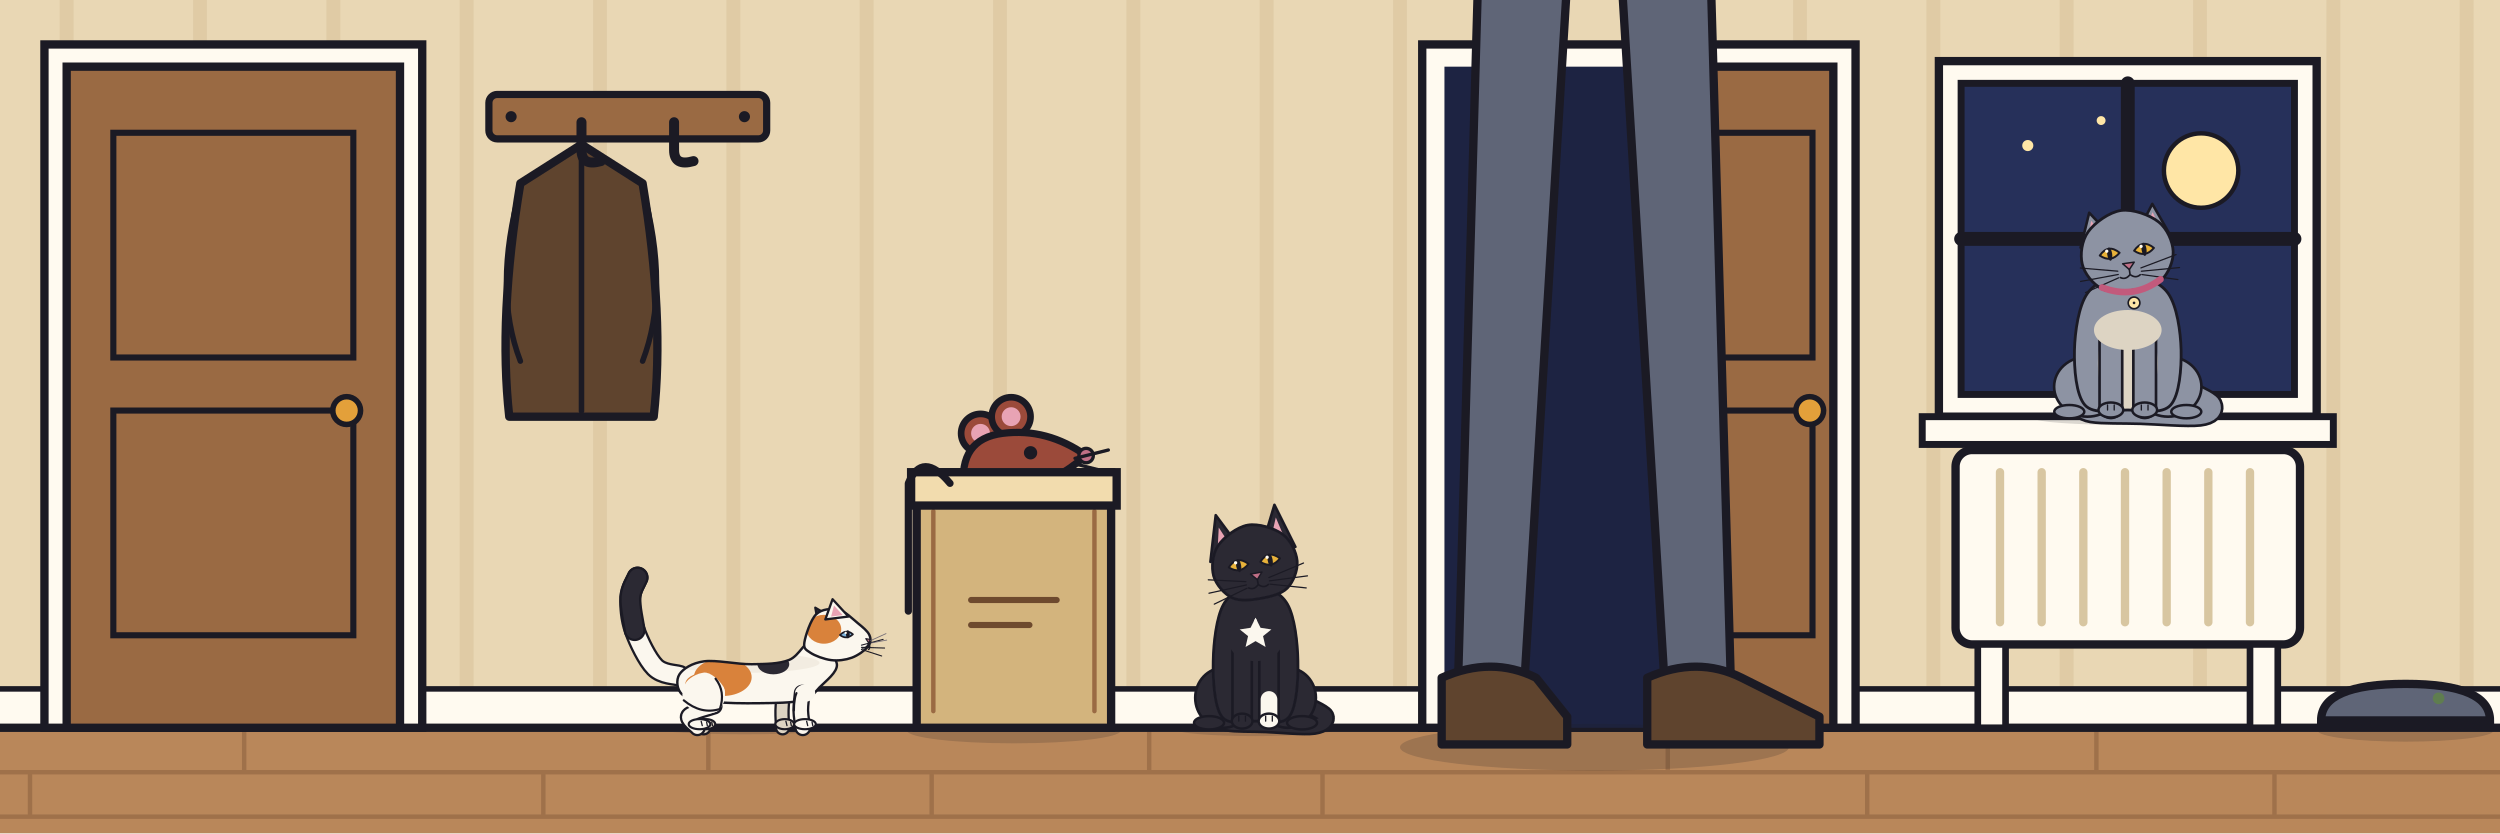
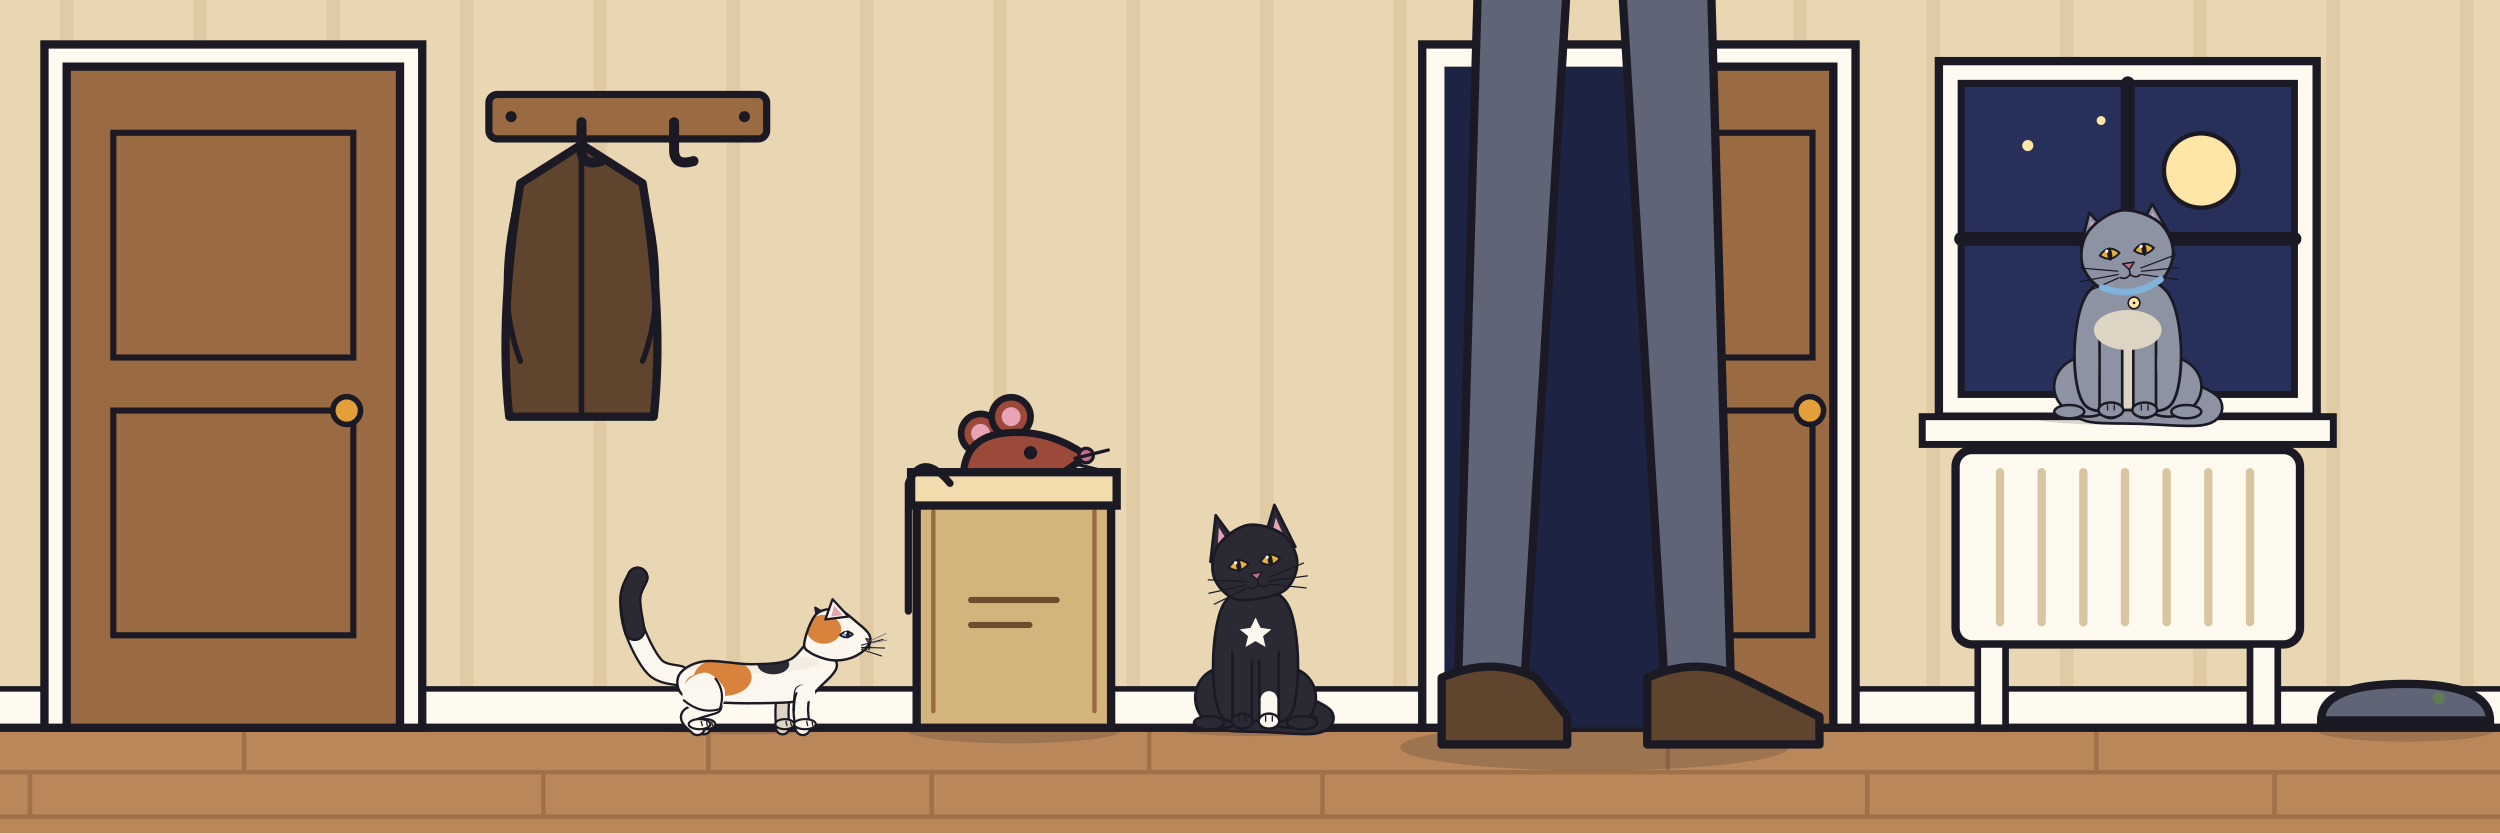
<svg xmlns="http://www.w3.org/2000/svg" viewBox="0 0 900 300" overflow="visible" role="img" aria-label="Grandpa Wendell's hall: Pip stalks the pet-shop bag with a red catnip mouse peeking out, Velvet waits, Grandpa walks off to the kitchen and Pom-Pom glares down from the window sill">
  <rect x="-170" y="0" width="1240" height="262" fill="#e9d7b4" />
  <path d="M-168 0V248M-120 0V248M-72 0V248M-24 0V248M24 0V248M72 0V248M120 0V248M168 0V248M216 0V248M264 0V248M312 0V248M360 0V248M408 0V248M456 0V248M504 0V248M552 0V248M600 0V248M648 0V248M696 0V248M744 0V248M792 0V248M840 0V248M888 0V248M936 0V248M984 0V248M1032 0V248" stroke="#cdb58a" stroke-width="5" opacity="0.35" />
  <rect x="-170" y="248" width="1240" height="14" fill="#fffaf0" />
  <path d="M-170 248H1070" fill="none" stroke="#1b1a24" stroke-width="2" stroke-linecap="round" stroke-linejoin="round" />
  <rect x="-170" y="262" width="1240" height="38" fill="#b9875a" />
  <path d="M-170 278H1070M-67.9 262V278M87.9 262V278M255 262V278M413.7 262V278M600.4 262V278M754.7 262V278M946.9 262V278M-170 294H1070M-163.1 278V294M10.8 278V294M195.6 278V294M335.4 278V294M476.1 278V294M672.2 278V294M818.8 278V294M947.9 278V294" stroke="#8e6340" stroke-width="1.6" opacity="0.6" />
  <path d="M-170 262H1070" fill="none" stroke="#1b1a24" stroke-width="3" stroke-linecap="round" stroke-linejoin="round" />
  <rect x="16" y="16" width="136" height="246" fill="#fffaf0" stroke="#1b1a24" stroke-width="3" />
  <rect x="24" y="24" width="120" height="238" fill="#9a6a43" stroke="#1b1a24" stroke-width="3" />
  <rect x="40.8" y="47.8" width="86.4" height="80.9" fill="none" stroke="#1b1a24" stroke-width="2.2" />
  <rect x="40.8" y="147.8" width="86.4" height="80.9" fill="none" stroke="#1b1a24" stroke-width="2.2" />
  <circle cx="124.8" cy="147.8" r="5" fill="#e3a03a" stroke="#1b1a24" stroke-width="2" />
  <rect x="176" y="34" width="100" height="16" rx="3" fill="#9a6a43" stroke="#1b1a24" stroke-width="2.6" />
  <circle cx="184" cy="42" r="2" fill="#1b1a24" />
  <circle cx="268" cy="42" r="2" fill="#1b1a24" />
  <path d="M209.333 52L187.333 66Q179.333 114 183.333 150H235.333Q239.333 114 231.333 66Z" fill="#5f442e" stroke="#1b1a24" stroke-width="3" stroke-linecap="round" stroke-linejoin="round" />
  <path d="M209.333 56V148 M187.333 68Q177.333 104 187.333 130 M231.333 68Q241.333 104 231.333 130" fill="none" stroke="#1b1a24" stroke-width="2" stroke-linecap="round" stroke-linejoin="round" />
  <path d="M209.333 44v10q0 6 7 4" fill="none" stroke="#1b1a24" stroke-width="3.6" stroke-linecap="round" stroke-linejoin="round" />
  <path d="M242.667 44v10q0 6 7 4" fill="none" stroke="#1b1a24" stroke-width="3.6" stroke-linecap="round" stroke-linejoin="round" />
  <rect x="512" y="16" width="156" height="246" fill="#fffaf0" stroke="#1b1a24" stroke-width="3" />
  <rect x="520" y="24" width="86.8" height="238" fill="#1d2342" />
  <rect x="606.8" y="24" width="53.2" height="238" fill="#9a6a43" stroke="#1b1a24" stroke-width="3" />
  <rect x="614.2" y="47.8" width="38.3" height="80.9" fill="none" stroke="#1b1a24" stroke-width="2.2" />
  <rect x="614.2" y="147.8" width="38.3" height="80.9" fill="none" stroke="#1b1a24" stroke-width="2.2" />
  <circle cx="651.5" cy="147.8" r="5" fill="#e3a03a" stroke="#1b1a24" stroke-width="2" />
  <ellipse cx="574" cy="269" rx="70" ry="8.4" fill="#1b1a24" opacity="0.18" />
  <path d="M532 -4L525 242H549L564 -4Z" fill="#5f6577" stroke="#1b1a24" stroke-width="3" stroke-linecap="round" stroke-linejoin="round" />
  <path d="M519 268V244Q537 236 553 244L564.2 258V268Z" fill="#5f442e" stroke="#1b1a24" stroke-width="3" stroke-linecap="round" stroke-linejoin="round" />
  <path d="M584 -4L599 242H623L616 -4Z" fill="#5f6577" stroke="#1b1a24" stroke-width="3" stroke-linecap="round" stroke-linejoin="round" />
  <path d="M593 268V244Q611 236 627 244L655 258V268Z" fill="#5f442e" stroke="#1b1a24" stroke-width="3" stroke-linecap="round" stroke-linejoin="round" />
  <rect x="698" y="22" width="136" height="128" fill="#fffaf0" stroke="#1b1a24" stroke-width="3" />
  <rect x="706" y="30" width="120" height="112" fill="#26305a" stroke="#1b1a24" stroke-width="2.5" />
  <circle cx="792.4" cy="61.4" r="13.4" fill="#ffe6a6" stroke="#1b1a24" stroke-width="1.6" />
  <circle cx="730" cy="52.4" r="2" fill="#ffe6a6" />
  <circle cx="756.4" cy="43.4" r="1.6" fill="#ffe6a6" />
  <path d="M766 30V142 M706 86H826" fill="none" stroke="#1b1a24" stroke-width="5" stroke-linecap="round" stroke-linejoin="round" />
  <rect x="692" y="150" width="148" height="10" fill="#fffaf0" stroke="#1b1a24" stroke-width="2.5" />
  <rect x="704" y="162" width="124" height="70" rx="6" fill="#fffaf0" stroke="#1b1a24" stroke-width="3" />
  <path d="M720 170V224M735 170V224M750 170V224M765 170V224M780 170V224M795 170V224M810 170V224" fill="none" stroke="#d8c6a1" stroke-width="3" stroke-linecap="round" stroke-linejoin="round" />
  <rect x="712" y="232" width="10" height="30" fill="#fffaf0" stroke="#1b1a24" stroke-width="2.4" />
  <rect x="810" y="232" width="10" height="30" fill="#fffaf0" stroke="#1b1a24" stroke-width="2.4" />
  <g transform="translate(766 150) scale(0.3)">
    <ellipse cx="0" cy="2" rx="112" ry="8" fill="#1b1a24" opacity="0.16" />
    <path d="M72 -30 C76.7 -27.3 97.7 -18.7 100 -14 C102.3 -9.3 100.1 -3.7 86 -2 C71.9 -0.3 37.1 -3.3 15.6 -4 C-5.9 -4.7 -30.6 -4 -42.9 -6 C-55.3 -8 -55.9 -14.3 -58.5 -16" fill="none" stroke="#1b1a24" stroke-width="28.4" stroke-linecap="round" stroke-linejoin="round" />
    <path d="M72 -30 C76.7 -27.3 97.7 -18.7 100 -14 C102.3 -9.3 100.1 -3.7 86 -2 C71.9 -0.3 37.1 -3.3 15.6 -4 C-5.9 -4.7 -30.6 -4 -42.9 -6 C-55.3 -8 -55.9 -14.3 -58.5 -16" fill="none" stroke="#8d93a3" stroke-width="22" stroke-linecap="round" stroke-linejoin="round" />
    <ellipse cx="-48.4" cy="-36" rx="40" ry="36" fill="#8d93a3" stroke="#1b1a24" stroke-width="3.2" />
    <ellipse cx="48.4" cy="-36" rx="40" ry="36" fill="#8d93a3" stroke="#1b1a24" stroke-width="3.2" />
    <ellipse cx="-70.2" cy="-6" rx="18" ry="8" fill="#8d93a3" stroke="#1b1a24" stroke-width="3" />
    <ellipse cx="70.2" cy="-6" rx="18" ry="8" fill="#8d93a3" stroke="#1b1a24" stroke-width="3" />
    <clipPath id="wp766150-b">
      <path d="M0 -170 C16.1 -170 37.7 -163 48.4 -148 C59 -133 63.4 -102.3 64 -80 C64.5 -57.7 62.1 -26 51.5 -14 C40.8 -2 17.2 -8 0 -8 C-17.2 -8 -40.8 -2 -51.5 -14 C-62.1 -26 -64.5 -57.7 -64 -80 C-63.4 -102.3 -59 -133 -48.4 -148 C-37.7 -163 -16.1 -170 0 -170Z" />
    </clipPath>
    <path d="M0 -170 C16.1 -170 37.7 -163 48.4 -148 C59 -133 63.4 -102.3 64 -80 C64.5 -57.7 62.1 -26 51.5 -14 C40.8 -2 17.2 -8 0 -8 C-17.2 -8 -40.8 -2 -51.5 -14 C-62.1 -26 -64.5 -57.7 -64 -80 C-63.4 -102.3 -59 -133 -48.4 -148 C-37.7 -163 -16.1 -170 0 -170Z" fill="#8d93a3" />
    <g clip-path="url(#wp766150-b)">
      <ellipse cx="0" cy="-64" rx="35.9" ry="62" fill="#ddd4c3" />
    </g>
    <path d="M0 -170 C16.1 -170 37.7 -163 48.4 -148 C59 -133 63.4 -102.3 64 -80 C64.5 -57.7 62.1 -26 51.5 -14 C40.8 -2 17.2 -8 0 -8 C-17.2 -8 -40.8 -2 -51.5 -14 C-62.1 -26 -64.5 -57.7 -64 -80 C-63.4 -102.3 -59 -133 -48.4 -148 C-37.7 -163 -16.1 -170 0 -170Z" fill="none" />
    <path d="M0 -170 C16.1 -170 37.7 -163 48.4 -148 C59 -133 63.4 -102.3 64 -80 C64.5 -57.7 62.1 -26 51.5 -14 C40.8 -2 17.2 -8 0 -8 C-17.2 -8 -40.8 -2 -51.5 -14 C-62.1 -26 -64.5 -57.7 -64 -80 C-63.4 -102.3 -59 -133 -48.4 -148 C-37.7 -163 -16.1 -170 0 -170Z" fill="none" stroke="#1b1a24" stroke-width="3.4" stroke-linecap="round" stroke-linejoin="round" />
    <path d="M-20.28 -96 L-20.28 -12" fill="none" stroke="#1b1a24" stroke-width="30.4" stroke-linecap="round" stroke-linejoin="round" />
    <path d="M-20.28 -96 L-20.28 -12" fill="none" stroke="#8d93a3" stroke-width="24" stroke-linecap="round" stroke-linejoin="round" />
    <ellipse cx="-20.3" cy="-8" rx="14.9" ry="9" fill="#8d93a3" stroke="#1b1a24" stroke-width="3" />
    <path d="M-24.28 -14 l0 6 M-16.28 -14 l0 6" fill="none" stroke="#1b1a24" stroke-width="1.6" stroke-linecap="round" stroke-linejoin="round" />
    <path d="M20.28 -96 L20.28 -12" fill="none" stroke="#1b1a24" stroke-width="30.4" stroke-linecap="round" stroke-linejoin="round" />
    <path d="M20.28 -96 L20.28 -12" fill="none" stroke="#8d93a3" stroke-width="24" stroke-linecap="round" stroke-linejoin="round" />
    <ellipse cx="20.3" cy="-8" rx="14.9" ry="9" fill="#8d93a3" stroke="#1b1a24" stroke-width="3" />
    <path d="M16.28 -14 l0 6 M24.28 -14 l0 6" fill="none" stroke="#1b1a24" stroke-width="1.6" stroke-linecap="round" stroke-linejoin="round" />
    <ellipse cx="0" cy="-104" rx="40.6" ry="24" fill="#ddd4c3" />
    <g transform="rotate(-8 0 -190)">
      <path d="M-14.24 -216.6 L-38.24 -250.6 L-54.24 -210.6 Z" fill="#8d93a3" stroke="#1b1a24" stroke-width="3.2" stroke-linecap="round" stroke-linejoin="round" />
      <path d="M-24.24 -218.6 L-37.24 -240.72 L-45.24 -214.6 Z" fill="#e8a3b4" />
      <path d="M14.24 -216.6 L38.24 -250.6 L54.24 -210.6 Z" fill="#8d93a3" stroke="#1b1a24" stroke-width="3.2" stroke-linecap="round" stroke-linejoin="round" />
      <path d="M24.24 -218.6 L37.24 -240.72 L45.24 -214.6 Z" fill="#e8a3b4" />
      <clipPath id="wp766150-hf">
        <path d="M0 -248 C14.2 -248 33.5 -237.8 42.6 -228.2 C51.8 -218.7 56.2 -202.4 55.1 -190.8 C54.1 -179.2 45.6 -165.1 36.4 -158.6 C27.2 -152 12.1 -151.3 0 -151.3 C-12.1 -151.3 -27.2 -152 -36.4 -158.6 C-45.6 -165.1 -54.1 -179.2 -55.1 -190.8 C-56.2 -202.4 -51.8 -218.7 -42.6 -228.2 C-33.5 -237.8 -14.2 -248 0 -248Z" />
      </clipPath>
      <path d="M0 -248 C14.2 -248 33.5 -237.8 42.6 -228.2 C51.8 -218.7 56.2 -202.4 55.1 -190.8 C54.1 -179.2 45.6 -165.1 36.4 -158.6 C27.2 -152 12.1 -151.3 0 -151.3 C-12.1 -151.3 -27.2 -152 -36.4 -158.6 C-45.6 -165.1 -54.1 -179.2 -55.1 -190.8 C-56.2 -202.4 -51.8 -218.7 -42.6 -228.2 C-33.5 -237.8 -14.2 -248 0 -248Z" fill="#8d93a3" />
      <g clip-path="url(#wp766150-hf)" />
      <path d="M0 -248 C14.2 -248 33.5 -237.8 42.6 -228.2 C51.8 -218.7 56.2 -202.4 55.1 -190.8 C54.1 -179.2 45.6 -165.1 36.4 -158.6 C27.2 -152 12.1 -151.3 0 -151.3 C-12.1 -151.3 -27.2 -152 -36.4 -158.6 C-45.6 -165.1 -54.1 -179.2 -55.1 -190.8 C-56.2 -202.4 -51.8 -218.7 -42.6 -228.2 C-33.5 -237.8 -14.2 -248 0 -248Z" fill="none" />
      <path d="M0 -248 C14.2 -248 33.5 -237.8 42.6 -228.2 C51.8 -218.7 56.2 -202.4 55.1 -190.8 C54.1 -179.2 45.6 -165.1 36.4 -158.6 C27.2 -152 12.1 -151.3 0 -151.3 C-12.1 -151.3 -27.2 -152 -36.4 -158.6 C-45.6 -165.1 -54.1 -179.2 -55.1 -190.8 C-56.2 -202.4 -51.8 -218.7 -42.6 -228.2 C-33.5 -237.8 -14.2 -248 0 -248Z" fill="none" stroke="#1b1a24" stroke-width="3.4" stroke-linecap="round" stroke-linejoin="round" />
      <path d="M-32.8 -198 Q-20.8 -211 -8.8 -198 Q-20.8 -187 -32.8 -198 Z" fill="#e8b23a" stroke="#1b1a24" stroke-width="2.4" stroke-linecap="round" stroke-linejoin="round" />
      <ellipse cx="-20.8" cy="-198" rx="3" ry="8" fill="#1b1a24" />
      <circle cx="-23.8" cy="-202" r="2" fill="#fffaf0" />
      <path d="M8.8 -198 Q20.8 -211 32.8 -198 Q20.8 -187 8.8 -198 Z" fill="#e8b23a" stroke="#1b1a24" stroke-width="2.4" stroke-linecap="round" stroke-linejoin="round" />
      <ellipse cx="20.8" cy="-198" rx="3" ry="8" fill="#1b1a24" />
      <circle cx="17.8" cy="-202" r="2" fill="#fffaf0" />
      <path d="M-7 -184.4 L7 -184.4 L0 -176.4 Z" fill="#c06f86" stroke="#1b1a24" stroke-width="1.8" stroke-linecap="round" stroke-linejoin="round" />
      <path d="M0 -176.4 l0 6 q-6 6 -12 2 M0 -170.4 q6 6 12 2" fill="none" stroke="#1b1a24" stroke-width="2" stroke-linecap="round" stroke-linejoin="round" />
      <path d="M-14 -176.4 l-44 -10 M-14 -172.4 l-46 2 M-14 -168.4 l-42 12" fill="none" stroke="#1b1a24" stroke-width="1.5" stroke-linecap="round" stroke-linejoin="round" />
      <path d="M14 -176.4 l44 -10 M14 -172.4 l46 2 M14 -168.4 l42 12" fill="none" stroke="#1b1a24" stroke-width="1.5" stroke-linecap="round" stroke-linejoin="round" />
-       <path d="M-35.36 -159.6 Q0 -139.84 35.36 -159.6" fill="none" stroke="#c25a7c" stroke-width="8" stroke-linecap="round" stroke-linejoin="round" />
+       <path d="M-35.36 -159.6 Q0 -139.84 35.36 -159.6" fill="none" stroke="#7fb3d9" stroke-width="8" stroke-linecap="round" stroke-linejoin="round" />
      <circle cx="0" cy="-136" r="7" fill="#ffe6a6" stroke="#1b1a24" stroke-width="2" />
      <circle cx="0" cy="-136" r="1.6" fill="#1b1a24" />
    </g>
  </g>
  <ellipse cx="866" cy="263" rx="31.7" ry="4" fill="#1b1a24" opacity="0.18" />
  <path d="M835.6 259.4Q835.6 246.2 866 246.2Q896.4 246.2 896.4 259.4Z" fill="#5f6577" stroke="#1b1a24" stroke-width="3" />
  <rect x="835.6" y="258" width="60.7" height="4" fill="#1b1a24" />
  <circle cx="877.9" cy="251.4" r="2.1" fill="#5f7d4f" />
  <ellipse cx="365" cy="263" rx="38.5" ry="4.6" fill="#1b1a24" opacity="0.18" />
  <rect x="330" y="170" width="70" height="92" fill="#d3b47d" stroke="#1b1a24" stroke-width="3" />
  <path d="M336 184V256 M394 184V256" fill="none" stroke="#9a6a43" stroke-width="1.6" stroke-linecap="round" stroke-linejoin="round" />
  <circle cx="353" cy="156" r="7" fill="#9b4a3a" stroke="#1b1a24" stroke-width="2.4" />
  <circle cx="364" cy="150" r="7" fill="#9b4a3a" stroke="#1b1a24" stroke-width="2.4" />
  <circle cx="353" cy="156" r="3.4" fill="#e8a3b4" />
  <circle cx="364" cy="150" r="3.4" fill="#e8a3b4" />
  <path d="M347 176Q345 158 361 156Q377 154 391 164Q379 174 369 176Z" fill="#9b4a3a" stroke="#1b1a24" stroke-width="2.6" stroke-linecap="round" stroke-linejoin="round" />
  <circle cx="371" cy="163" r="2.4" fill="#1b1a24" />
  <circle cx="391" cy="164" r="2.6" fill="#c06f86" stroke="#1b1a24" stroke-width="1.2" />
  <path d="M387 167l12 3 M387 165l12 -3" fill="none" stroke="#1b1a24" stroke-width="1.2" stroke-linecap="round" stroke-linejoin="round" />
  <rect x="328" y="170" width="74" height="12" fill="#f2dcae" stroke="#1b1a24" stroke-width="3" />
  <path d="M342 174Q332 162 327 174V220" fill="none" stroke="#1b1a24" stroke-width="2.6" stroke-linecap="round" stroke-linejoin="round" />
  <path d="M349.6 216h30.8 M349.6 225h21" fill="none" stroke="#6e4a2e" stroke-width="2.2" stroke-linecap="round" stroke-linejoin="round" />
  <g transform="translate(268 262) scale(0.26 0.26)">
    <ellipse cx="0" cy="2" rx="118" ry="7" fill="#1b1a24" opacity="0.16" />
    <path d="M54 -50.4 C53.7 -46 52.2 -32.4 52 -24 C51.8 -15.6 52.7 -4 52.8 0" fill="none" stroke="#1b1a24" stroke-width="21.4" stroke-linecap="round" stroke-linejoin="round" />
    <path d="M54 -50.4 C53.7 -46 52.2 -32.4 52 -24 C51.8 -15.6 52.7 -4 52.8 0" fill="none" stroke="#ddd4c3" stroke-width="15" stroke-linecap="round" stroke-linejoin="round" />
    <ellipse cx="55.8" cy="-5" rx="13" ry="7" fill="#ddd4c3" stroke="#1b1a24" stroke-width="3" />
    <path d="M57.4 -9 l1.5 6 M63.9 -8 l1 5" fill="none" stroke="#1b1a24" stroke-width="1.8" stroke-linecap="round" stroke-linejoin="round" />
    <path d="M-72 -46.8 C-69.7 -44.6 -58.3 -38.8 -58 -33.6 C-57.7 -28.4 -70.7 -21.2 -70.4 -15.6 C-70.1 -10 -58.7 -2.6 -56.4 0" fill="none" stroke="#1b1a24" stroke-width="21.4" stroke-linecap="round" stroke-linejoin="round" />
    <path d="M-72 -46.8 C-69.7 -44.6 -58.3 -38.8 -58 -33.6 C-57.7 -28.4 -70.7 -21.2 -70.4 -15.6 C-70.1 -10 -58.7 -2.6 -56.4 0" fill="none" stroke="#ddd4c3" stroke-width="15" stroke-linecap="round" stroke-linejoin="round" />
    <ellipse cx="-53.4" cy="-5" rx="13" ry="7" fill="#ddd4c3" stroke="#1b1a24" stroke-width="3" />
    <path d="M-51.8 -9 l1.5 6 M-45.3 -8 l1 5" fill="none" stroke="#1b1a24" stroke-width="1.8" stroke-linecap="round" stroke-linejoin="round" />
    <g transform="translate(0 36)">
      <path d="M-90 -108 C-95.7 -110 -113.7 -109.5 -124 -120 C-134.3 -130.5 -146.3 -155.1 -152 -171.2 C-157.7 -187.3 -158.7 -204.3 -158 -216.4 C-157.3 -228.5 -149.7 -239.4 -148 -244" fill="none" stroke="#1b1a24" stroke-width="30.4" stroke-linecap="round" stroke-linejoin="round" />
      <path d="M-90 -108 C-95.7 -110 -113.7 -109.5 -124 -120 C-134.3 -130.5 -146.3 -155.1 -152 -171.2 C-157.7 -187.3 -158.7 -204.3 -158 -216.4 C-157.3 -228.5 -149.7 -239.4 -148 -244" fill="none" stroke="#fbf7ee" stroke-width="24" stroke-linecap="round" stroke-linejoin="round" />
      <path d="M-152 -171.2 C-153 -178.7 -158.7 -204.3 -158 -216.4 C-157.3 -228.5 -149.7 -239.4 -148 -244" fill="none" stroke="#1b1a24" stroke-width="30.4" stroke-linecap="round" stroke-linejoin="round" />
      <path d="M-152 -171.2 C-153 -178.7 -158.7 -204.3 -158 -216.4 C-157.3 -228.5 -149.7 -239.4 -148 -244" fill="none" stroke="#2b2933" stroke-width="24" stroke-linecap="round" stroke-linejoin="round" />
    </g>
    <g transform="translate(0 36)">
      <clipPath id="wpi268262-b">
        <path d="M-90 -110 C-85 -117.7 -72.7 -125.7 -56 -128 C-39.3 -130.3 -9.7 -123.7 10 -124 C29.7 -124.3 47.7 -124.3 62 -130 C76.3 -135.7 85 -159 96 -158 C107 -157 126.7 -135 128 -124 C129.3 -113 112 -100.3 104 -92 C96 -83.7 94 -77.7 80 -74 C66 -70.3 40.7 -70.3 20 -70 C-0.7 -69.7 -26.3 -70 -44 -72 C-61.7 -74 -78.3 -75.7 -86 -82 C-93.7 -88.3 -95 -102.3 -90 -110Z" />
      </clipPath>
      <path d="M-90 -110 C-85 -117.7 -72.7 -125.7 -56 -128 C-39.3 -130.3 -9.7 -123.7 10 -124 C29.7 -124.3 47.7 -124.3 62 -130 C76.3 -135.7 85 -159 96 -158 C107 -157 126.7 -135 128 -124 C129.3 -113 112 -100.3 104 -92 C96 -83.7 94 -77.7 80 -74 C66 -70.3 40.7 -70.3 20 -70 C-0.7 -69.7 -26.3 -70 -44 -72 C-61.7 -74 -78.3 -75.7 -86 -82 C-93.7 -88.3 -95 -102.3 -90 -110Z" fill="#fbf7ee" />
      <g clip-path="url(#wpi268262-b)">
        <ellipse cx="20" cy="-66" rx="78" ry="22" fill="#fbf7ee" />
        <ellipse cx="0" cy="-126" rx="104" ry="14" fill="#ddd4c3" opacity="0.3" />
        <ellipse cx="-30" cy="-106" rx="40" ry="26" fill="#d9823b" />
        <ellipse cx="40" cy="-124" rx="22" ry="14" fill="#2b2933" />
      </g>
      <path d="M-90 -110 C-85 -117.7 -72.7 -125.7 -56 -128 C-39.3 -130.3 -9.7 -123.7 10 -124 C29.7 -124.3 47.7 -124.3 62 -130 C76.3 -135.7 85 -159 96 -158 C107 -157 126.7 -135 128 -124 C129.3 -113 112 -100.3 104 -92 C96 -83.7 94 -77.7 80 -74 C66 -70.3 40.7 -70.3 20 -70 C-0.7 -69.7 -26.3 -70 -44 -72 C-61.7 -74 -78.3 -75.7 -86 -82 C-93.7 -88.3 -95 -102.3 -90 -110Z" fill="none" stroke="#1b1a24" stroke-width="3.4" stroke-linecap="round" stroke-linejoin="round" />
    </g>
    <g transform="translate(0 36)">
      <path d="M-80 -100 C-74.7 -106.7 -60.7 -113.7 -52 -112 C-43.3 -110.3 -31 -98.3 -28 -90 C-25 -81.7 -28.7 -67.7 -34 -62 C-39.3 -56.3 -51.7 -54.3 -60 -56 C-68.3 -57.7 -80.7 -64.7 -84 -72 C-87.3 -79.3 -85.3 -93.3 -80 -100Z" fill="#fbf7ee" />
      <g clip-path="url(#wpi268262-b)">
        <ellipse cx="-56" cy="-96" rx="26" ry="16" fill="#d9823b" />
      </g>
    </g>
    <path d="M-42 -30 C-47.9 -27.8 -73.3 -21.8 -77.2 -16.8 C-81.1 -11.8 -67.2 -2.8 -65.2 0" fill="none" stroke="#1b1a24" stroke-width="23.4" stroke-linecap="round" stroke-linejoin="round" />
    <path d="M-42 -30 C-47.9 -27.8 -73.3 -21.8 -77.2 -16.8 C-81.1 -11.8 -67.2 -2.8 -65.2 0" fill="none" stroke="#fbf7ee" stroke-width="17" stroke-linecap="round" stroke-linejoin="round" />
    <g transform="translate(0 36)">
      <path d="M-80 -100 C-74.7 -106.7 -60.7 -113.7 -52 -112 C-43.3 -110.3 -31 -98.3 -28 -90 C-25 -81.7 -28.7 -67.7 -34 -62 C-39.3 -56.3 -51.7 -54.3 -60 -56 C-68.3 -57.7 -80.7 -64.7 -84 -72 C-87.3 -79.3 -85.3 -93.3 -80 -100Z" fill="#fbf7ee" />
      <path d="M-84 -74 Q-60 -54 -34 -62 Q-26 -86 -40 -104" fill="none" stroke="#1b1a24" stroke-width="3" stroke-linecap="round" stroke-linejoin="round" />
    </g>
    <ellipse cx="-62.2" cy="-5" rx="15" ry="7" fill="#fbf7ee" stroke="#1b1a24" stroke-width="3" />
    <path d="M-59.9 -9 l1.5 6 M-52.4 -8 l1 5" fill="none" stroke="#1b1a24" stroke-width="1.8" stroke-linecap="round" stroke-linejoin="round" />
    <path d="M80 -48 C79.7 -44 77.9 -32 78 -24 C78.1 -16 80.3 -4 80.8 0" fill="none" stroke="#1b1a24" stroke-width="23.4" stroke-linecap="round" stroke-linejoin="round" />
    <path d="M80 -48 C79.7 -44 77.9 -32 78 -24 C78.1 -16 80.3 -4 80.8 0" fill="none" stroke="#fbf7ee" stroke-width="17" stroke-linecap="round" stroke-linejoin="round" />
    <g transform="translate(0 36)">
      <ellipse cx="84" cy="-84" rx="14" ry="12" fill="#fbf7ee" />
      <path d="M68.5 -60 Q68.5 -76 72 -84" fill="none" stroke="#1b1a24" stroke-width="3" stroke-linecap="round" stroke-linejoin="round" />
    </g>
    <ellipse cx="83.8" cy="-5" rx="15" ry="7" fill="#fbf7ee" stroke="#1b1a24" stroke-width="3" />
    <path d="M86.1 -9 l1.5 6 M93.6 -8 l1 5" fill="none" stroke="#1b1a24" stroke-width="1.8" stroke-linecap="round" stroke-linejoin="round" />
    <g transform="translate(0 36)">
      <path d="M102 -180.4 L98 -202.4 L122 -188.4 Z" fill="#2b2933" stroke="#1b1a24" stroke-width="3" stroke-linecap="round" stroke-linejoin="round" />
      <clipPath id="wpi268262-h">
        <path d="M83 -154.4 C84.4 -163.3 91.6 -185.7 99.4 -193.2 C107.2 -200.7 120.4 -201.4 130 -199.4 C139.6 -197.4 149.6 -186.8 156.8 -181 C164 -175.1 170.6 -169.8 173 -164.4 C175.4 -159 175.1 -153.6 171 -148.4 C166.9 -143.2 157.1 -136.1 148.6 -133 C140.1 -129.9 129.6 -128.5 120 -129.7 C110.4 -130.9 97.4 -135.8 91.2 -140 C85 -144.1 81.6 -145.5 83 -154.4Z" />
      </clipPath>
      <path d="M83 -154.4 C84.4 -163.3 91.6 -185.7 99.4 -193.2 C107.2 -200.7 120.4 -201.4 130 -199.4 C139.6 -197.4 149.6 -186.8 156.8 -181 C164 -175.1 170.6 -169.8 173 -164.4 C175.4 -159 175.1 -153.6 171 -148.4 C166.9 -143.2 157.1 -136.1 148.6 -133 C140.1 -129.9 129.6 -128.5 120 -129.7 C110.4 -130.9 97.4 -135.8 91.2 -140 C85 -144.1 81.6 -145.5 83 -154.4Z" fill="#fbf7ee" />
      <g clip-path="url(#wpi268262-h)">
        <ellipse cx="110" cy="-172.4" rx="24" ry="20" fill="#d9823b" />
      </g>
      <path d="M83 -154.4 C84.4 -163.3 91.6 -185.7 99.4 -193.2 C107.2 -200.7 120.4 -201.4 130 -199.4 C139.6 -197.4 149.6 -186.8 156.8 -181 C164 -175.1 170.6 -169.8 173 -164.4 C175.4 -159 175.1 -153.6 171 -148.4 C166.9 -143.2 157.1 -136.1 148.6 -133 C140.1 -129.9 129.6 -128.5 120 -129.7 C110.4 -130.9 97.4 -135.8 91.2 -140 C85 -144.1 81.6 -145.5 83 -154.4Z" fill="none" />
      <path d="M83 -154.4 C84.4 -163.3 91.6 -185.7 99.4 -193.2 C107.2 -200.7 120.4 -201.4 130 -199.4 C139.6 -197.4 149.6 -186.8 156.8 -181 C164 -175.1 170.6 -169.8 173 -164.4 C175.4 -159 175.1 -153.6 171 -148.4 C166.9 -143.2 157.1 -136.1 148.6 -133 C140.1 -129.9 129.6 -128.5 120 -129.7 C110.4 -130.9 97.4 -135.8 91.2 -140 C85 -144.1 81.6 -145.5 83 -154.4Z" fill="none" stroke="#1b1a24" stroke-width="3.4" stroke-linecap="round" stroke-linejoin="round" />
      <path d="M112 -186.02 L122 -214.02 L144 -190.02 Z" fill="#fbf7ee" stroke="#1b1a24" stroke-width="3.2" stroke-linecap="round" stroke-linejoin="round" />
      <path d="M120 -190.02 L124 -205.22 L136 -192.02 Z" fill="#e8a3b4" />
      <path d="M132.22 -164.4 Q141.22 -173.4 150.22 -165.4 Q141.22 -157.4 132.22 -164.4 Z" fill="#7fb3d9" stroke="#1b1a24" stroke-width="2.4" stroke-linecap="round" stroke-linejoin="round" />
      <ellipse cx="143.2" cy="-165.4" rx="2.6" ry="5.6" fill="#1b1a24" />
      <circle cx="140.2" cy="-167.4" r="1.6" fill="#fffaf0" />
      <path d="M168 -159.4 L174 -158.4 L172 -153.4 Z" fill="#c06f86" stroke="#1b1a24" stroke-width="1.6" stroke-linecap="round" stroke-linejoin="round" />
      <path d="M172 -153.4 q-2 7 -9 7 M172 -153.4 q3 6 0 9" fill="none" stroke="#1b1a24" stroke-width="2" stroke-linecap="round" stroke-linejoin="round" />
      <path d="M162 -150.4 l30 -8 M162 -147.4 l32 1 M162 -144.4 l28 9" fill="none" stroke="#1b1a24" stroke-width="1.5" stroke-linecap="round" stroke-linejoin="round" />
      <path d="M174 -156.4 l22 -10 M175 -153.4 l22 -4" fill="none" stroke="#5b566a" stroke-width="1.2" stroke-linecap="round" stroke-linejoin="round" opacity="0.8" />
    </g>
  </g>
  <g transform="translate(452 262) scale(0.3)">
    <ellipse cx="0" cy="2" rx="96" ry="8" fill="#1b1a24" opacity="0.16" />
    <path d="M56 -30 C60.7 -27.3 81.7 -18.7 84 -14 C86.3 -9.3 81.9 -3.7 70 -2 C58.1 -0.3 29.8 -3.3 12.4 -4 C-4.9 -4.7 -24.3 -4 -34.1 -6 C-43.9 -8 -44.4 -14.3 -46.5 -16" fill="none" stroke="#1b1a24" stroke-width="21.4" stroke-linecap="round" stroke-linejoin="round" />
    <path d="M56 -30 C60.7 -27.3 81.7 -18.7 84 -14 C86.3 -9.3 81.9 -3.7 70 -2 C58.1 -0.3 29.8 -3.3 12.4 -4 C-4.9 -4.7 -24.3 -4 -34.1 -6 C-43.9 -8 -44.4 -14.3 -46.5 -16" fill="none" stroke="#2b2933" stroke-width="15" stroke-linecap="round" stroke-linejoin="round" />
    <ellipse cx="-38.4" cy="-36" rx="34" ry="36" fill="#2b2933" stroke="#1b1a24" stroke-width="3.2" />
    <ellipse cx="38.4" cy="-36" rx="34" ry="36" fill="#2b2933" stroke="#1b1a24" stroke-width="3.2" />
    <ellipse cx="-55.8" cy="-6" rx="18" ry="8" fill="#2b2933" stroke="#1b1a24" stroke-width="3" />
    <ellipse cx="55.8" cy="-6" rx="18" ry="8" fill="#2b2933" stroke="#1b1a24" stroke-width="3" />
    <clipPath id="wv452262-b">
      <path d="M0 -170 C12.8 -170 30 -163 38.4 -148 C46.9 -133 50.4 -102.3 50.8 -80 C51.3 -57.7 49.4 -26 40.9 -14 C32.4 -2 13.6 -8 0 -8 C-13.6 -8 -32.4 -2 -40.9 -14 C-49.4 -26 -51.3 -57.7 -50.8 -80 C-50.4 -102.3 -46.9 -133 -38.4 -148 C-30 -163 -12.8 -170 0 -170Z" />
    </clipPath>
    <path d="M0 -170 C12.8 -170 30 -163 38.4 -148 C46.9 -133 50.4 -102.3 50.8 -80 C51.3 -57.7 49.4 -26 40.9 -14 C32.4 -2 13.6 -8 0 -8 C-13.6 -8 -32.4 -2 -40.9 -14 C-49.4 -26 -51.3 -57.7 -50.8 -80 C-50.4 -102.3 -46.9 -133 -38.4 -148 C-30 -163 -12.8 -170 0 -170Z" fill="#2b2933" />
    <g clip-path="url(#wv452262-b)">
      <ellipse cx="0" cy="-64" rx="28.5" ry="62" fill="#2b2933" />
      <path d="M0 -132 l6 12 l13 2 l-10 8 l3 13 l-12 -7 l-12 7 l3 -13 l-10 -8 l13 -2 Z" fill="#fbf7ee" />
    </g>
    <path d="M0 -170 C12.8 -170 30 -163 38.4 -148 C46.9 -133 50.4 -102.3 50.8 -80 C51.3 -57.7 49.4 -26 40.9 -14 C32.4 -2 13.6 -8 0 -8 C-13.6 -8 -32.4 -2 -40.9 -14 C-49.4 -26 -51.3 -57.7 -50.8 -80 C-50.4 -102.3 -46.9 -133 -38.4 -148 C-30 -163 -12.8 -170 0 -170Z" fill="none" stroke="#4d5c8f" stroke-width="2" stroke-linecap="round" stroke-linejoin="round" />
    <path d="M0 -170 C12.8 -170 30 -163 38.4 -148 C46.9 -133 50.4 -102.3 50.8 -80 C51.3 -57.7 49.4 -26 40.9 -14 C32.4 -2 13.6 -8 0 -8 C-13.6 -8 -32.4 -2 -40.9 -14 C-49.4 -26 -51.3 -57.7 -50.8 -80 C-50.4 -102.3 -46.9 -133 -38.4 -148 C-30 -163 -12.8 -170 0 -170Z" fill="none" stroke="#1b1a24" stroke-width="3.4" stroke-linecap="round" stroke-linejoin="round" />
    <path d="M-16.12 -96 L-16.12 -12" fill="none" stroke="#1b1a24" stroke-width="26.4" stroke-linecap="round" stroke-linejoin="round" />
    <path d="M-16.12 -96 L-16.12 -12" fill="none" stroke="#2b2933" stroke-width="20" stroke-linecap="round" stroke-linejoin="round" />
    <ellipse cx="-16.1" cy="-8" rx="12.4" ry="9" fill="#2b2933" stroke="#1b1a24" stroke-width="3" />
    <path d="M-20.12 -14 l0 6 M-12.12 -14 l0 6" fill="none" stroke="#1b1a24" stroke-width="1.6" stroke-linecap="round" stroke-linejoin="round" />
    <path d="M16.12 -96 L16.12 -12" fill="none" stroke="#1b1a24" stroke-width="26.4" stroke-linecap="round" stroke-linejoin="round" />
    <path d="M16.12 -96 L16.12 -12" fill="none" stroke="#2b2933" stroke-width="20" stroke-linecap="round" stroke-linejoin="round" />
    <path d="M16.12 -34 L16.12 -12" fill="none" stroke="#1b1a24" stroke-width="20" stroke-linecap="round" stroke-linejoin="round" />
    <path d="M16.12 -34 L16.12 -12" fill="none" stroke="#fbf7ee" stroke-width="20" stroke-linecap="round" stroke-linejoin="round" />
    <ellipse cx="16.1" cy="-8" rx="12.4" ry="9" fill="#fbf7ee" stroke="#1b1a24" stroke-width="3" />
    <path d="M12.12 -14 l0 6 M20.12 -14 l0 6" fill="none" stroke="#1b1a24" stroke-width="1.6" stroke-linecap="round" stroke-linejoin="round" />
    <ellipse cx="0" cy="-104" rx="32.2" ry="24" fill="#2b2933" />
    <path d="M0 -132 l6 12 l13 2 l-10 8 l3 13 l-12 -7 l-12 7 l3 -13 l-10 -8 l13 -2 Z" fill="#fbf7ee" />
    <g transform="rotate(-10 0 -190)">
      <path d="M-11.76 -214.4 L-35.76 -262.4 L-51.76 -208.4 Z" fill="#2b2933" stroke="#1b1a24" stroke-width="3.2" stroke-linecap="round" stroke-linejoin="round" />
      <path d="M-21.76 -216.4 L-34.76 -247.2 L-42.76 -212.4 Z" fill="#e8a3b4" />
      <path d="M11.76 -214.4 L35.76 -262.4 L51.76 -208.4 Z" fill="#2b2933" stroke="#1b1a24" stroke-width="3.2" stroke-linecap="round" stroke-linejoin="round" />
      <path d="M21.76 -216.4 L34.76 -247.2 L42.76 -212.4 Z" fill="#e8a3b4" />
      <clipPath id="wv452262-hf">
        <path d="M0 -244 C13.1 -244 30.9 -234.6 39.4 -225.8 C47.8 -217 51.8 -201.9 50.9 -191.2 C49.9 -180.5 42.1 -167.5 33.6 -161.4 C25.1 -155.4 11.2 -154.7 0 -154.7 C-11.2 -154.7 -25.1 -155.4 -33.6 -161.4 C-42.1 -167.5 -49.9 -180.5 -50.9 -191.2 C-51.8 -201.9 -47.8 -217 -39.4 -225.8 C-30.9 -234.6 -13.1 -244 0 -244Z" />
      </clipPath>
      <path d="M0 -244 C13.1 -244 30.9 -234.6 39.4 -225.8 C47.8 -217 51.8 -201.9 50.9 -191.2 C49.9 -180.5 42.1 -167.5 33.6 -161.4 C25.1 -155.4 11.2 -154.7 0 -154.7 C-11.2 -154.7 -25.1 -155.4 -33.6 -161.4 C-42.1 -167.5 -49.9 -180.5 -50.9 -191.2 C-51.8 -201.9 -47.8 -217 -39.4 -225.8 C-30.9 -234.6 -13.1 -244 0 -244Z" fill="#2b2933" />
      <g clip-path="url(#wv452262-hf)" />
      <path d="M0 -244 C13.1 -244 30.9 -234.6 39.4 -225.8 C47.8 -217 51.8 -201.9 50.9 -191.2 C49.9 -180.5 42.1 -167.5 33.6 -161.4 C25.1 -155.4 11.2 -154.7 0 -154.7 C-11.2 -154.7 -25.1 -155.4 -33.6 -161.4 C-42.1 -167.5 -49.9 -180.5 -50.9 -191.2 C-51.8 -201.9 -47.8 -217 -39.4 -225.8 C-30.9 -234.6 -13.1 -244 0 -244Z" fill="none" stroke="#4d5c8f" stroke-width="2" stroke-linecap="round" stroke-linejoin="round" />
      <path d="M0 -244 C13.1 -244 30.9 -234.6 39.4 -225.8 C47.8 -217 51.8 -201.9 50.9 -191.2 C49.9 -180.5 42.1 -167.5 33.6 -161.4 C25.1 -155.4 11.2 -154.7 0 -154.7 C-11.2 -154.7 -25.1 -155.4 -33.6 -161.4 C-42.1 -167.5 -49.9 -180.5 -50.9 -191.2 C-51.8 -201.9 -47.8 -217 -39.4 -225.8 C-30.9 -234.6 -13.1 -244 0 -244Z" fill="none" stroke="#1b1a24" stroke-width="3.4" stroke-linecap="round" stroke-linejoin="round" />
      <path d="M-31.2 -198 Q-19.2 -211 -7.2 -198 Q-19.2 -187 -31.2 -198 Z" fill="#e8b23a" stroke="#1b1a24" stroke-width="2.4" stroke-linecap="round" stroke-linejoin="round" />
      <ellipse cx="-19.2" cy="-198" rx="3" ry="8" fill="#1b1a24" />
      <circle cx="-22.2" cy="-202" r="2" fill="#fffaf0" />
      <path d="M7.2 -198 Q19.2 -211 31.2 -198 Q19.2 -187 7.2 -198 Z" fill="#e8b23a" stroke="#1b1a24" stroke-width="2.4" stroke-linecap="round" stroke-linejoin="round" />
      <ellipse cx="19.2" cy="-198" rx="3" ry="8" fill="#1b1a24" />
      <circle cx="16.2" cy="-202" r="2" fill="#fffaf0" />
      <path d="M-7 -185.6 L7 -185.6 L0 -177.6 Z" fill="#c06f86" stroke="#1b1a24" stroke-width="1.8" stroke-linecap="round" stroke-linejoin="round" />
      <path d="M0 -177.6 l0 6 q-6 6 -12 2 M0 -171.6 q6 6 12 2" fill="none" stroke="#1b1a24" stroke-width="2" stroke-linecap="round" stroke-linejoin="round" />
      <path d="M-14 -177.6 l-44 -10 M-14 -173.6 l-46 2 M-14 -169.6 l-42 12" fill="none" stroke="#1b1a24" stroke-width="1.5" stroke-linecap="round" stroke-linejoin="round" />
      <path d="M14 -177.6 l44 -10 M14 -173.6 l46 2 M14 -169.6 l42 12" fill="none" stroke="#1b1a24" stroke-width="1.5" stroke-linecap="round" stroke-linejoin="round" />
    </g>
  </g>
</svg>
